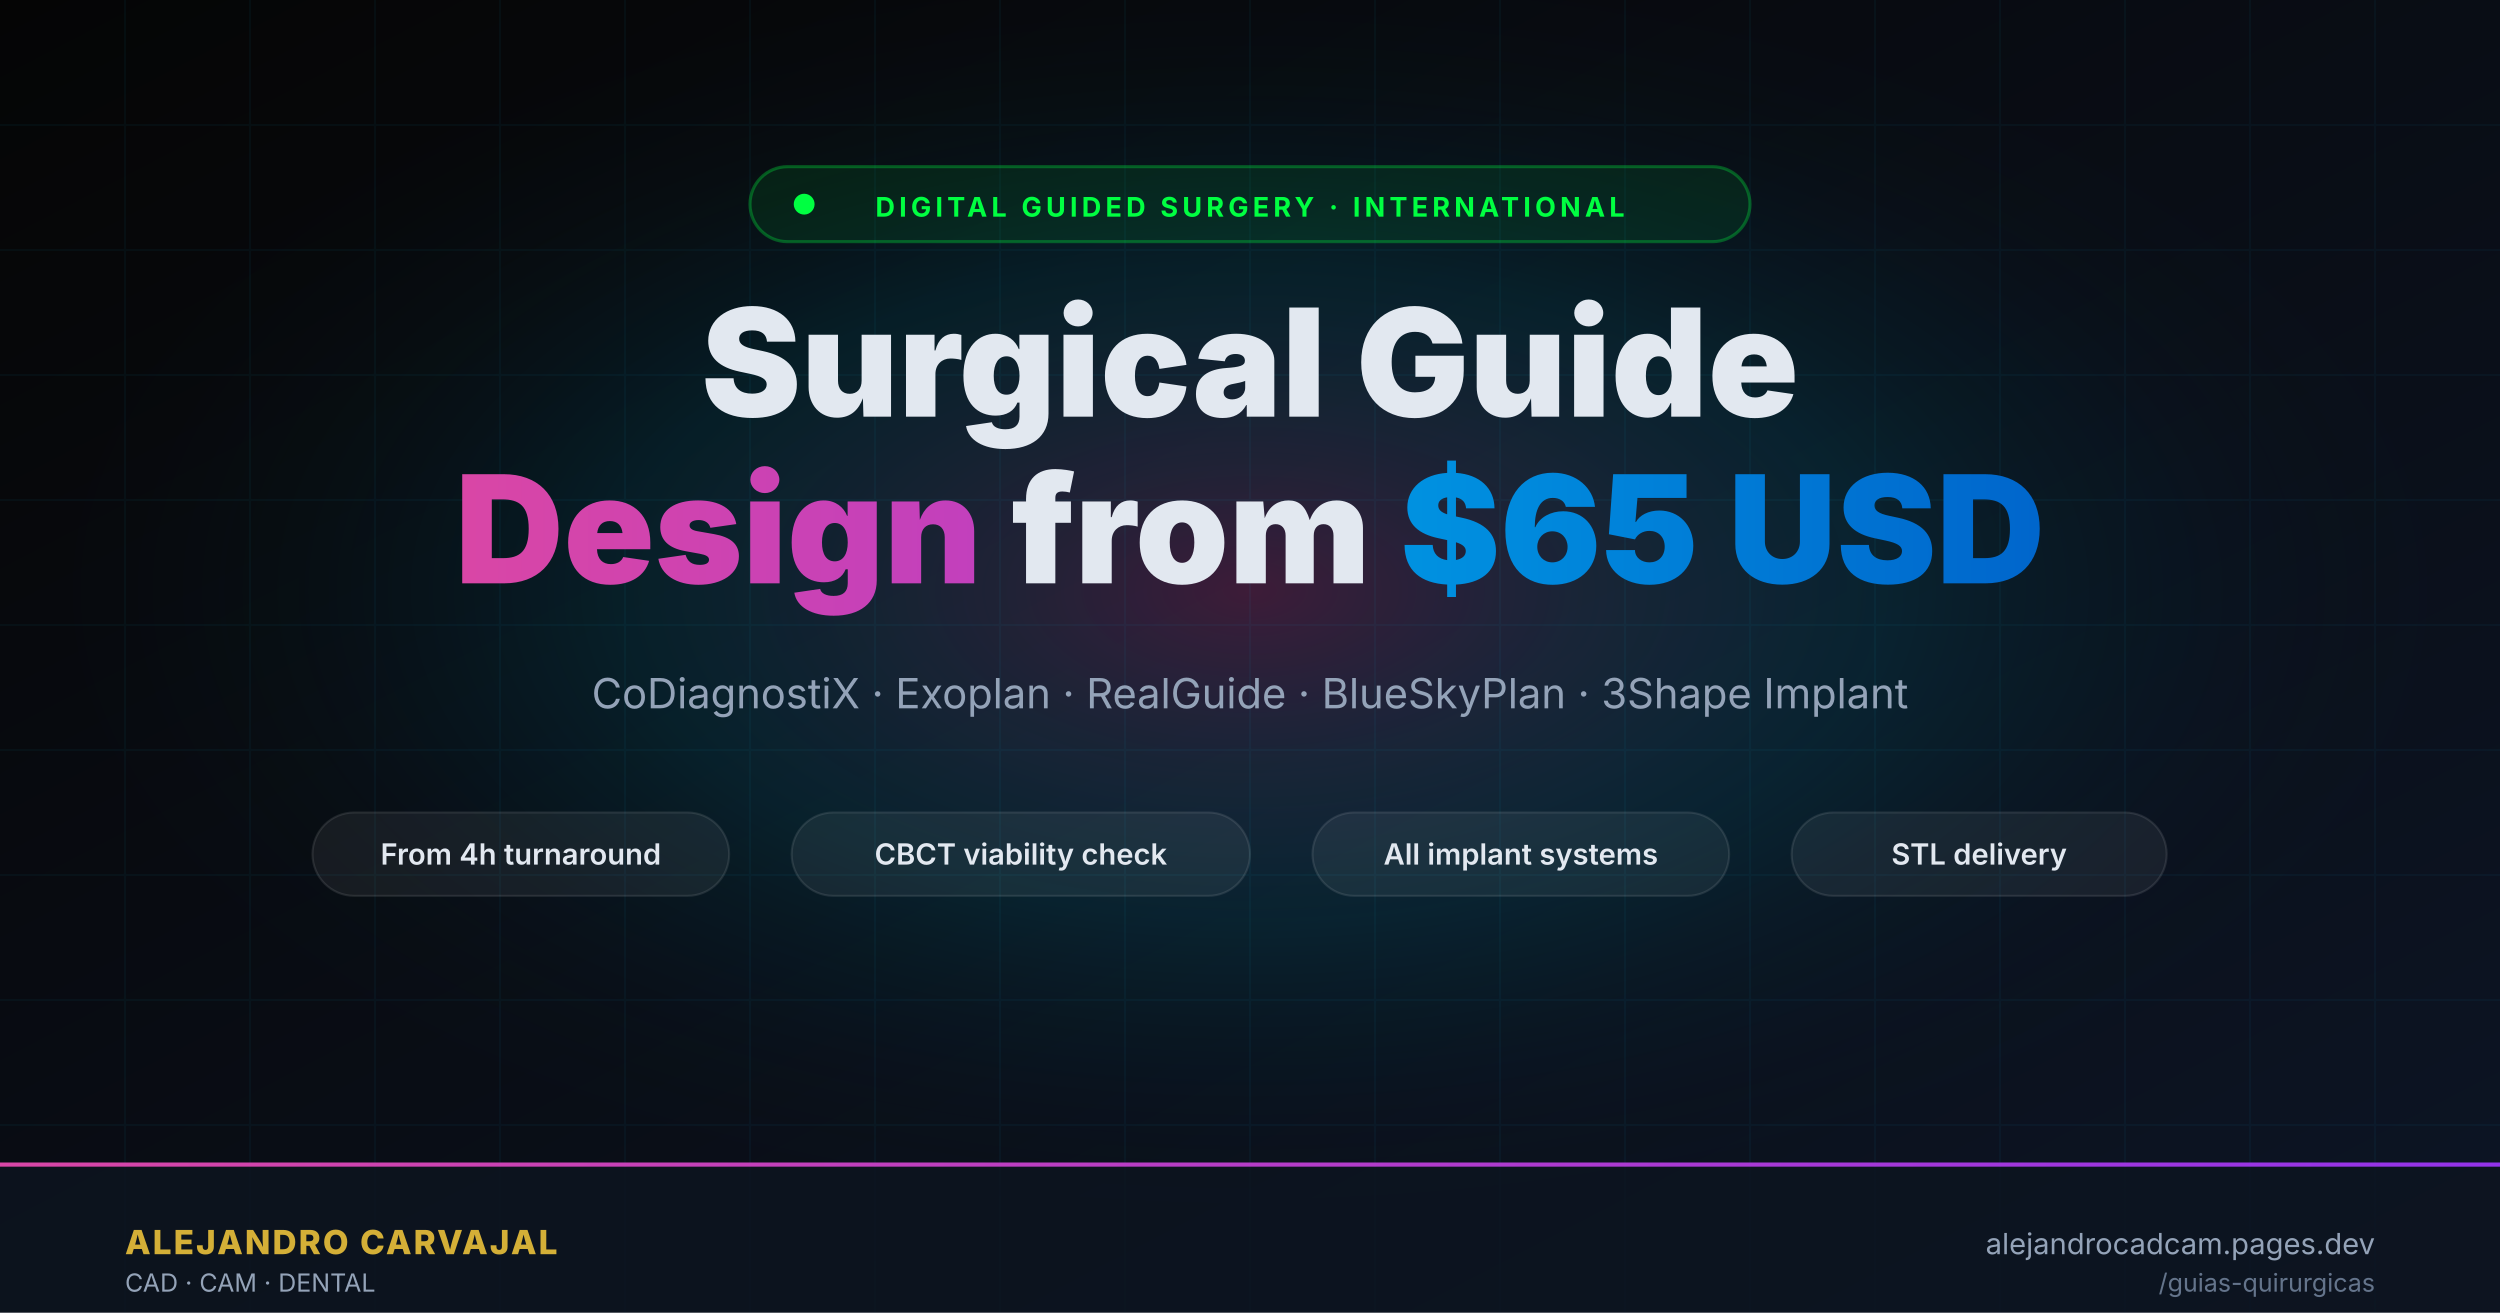
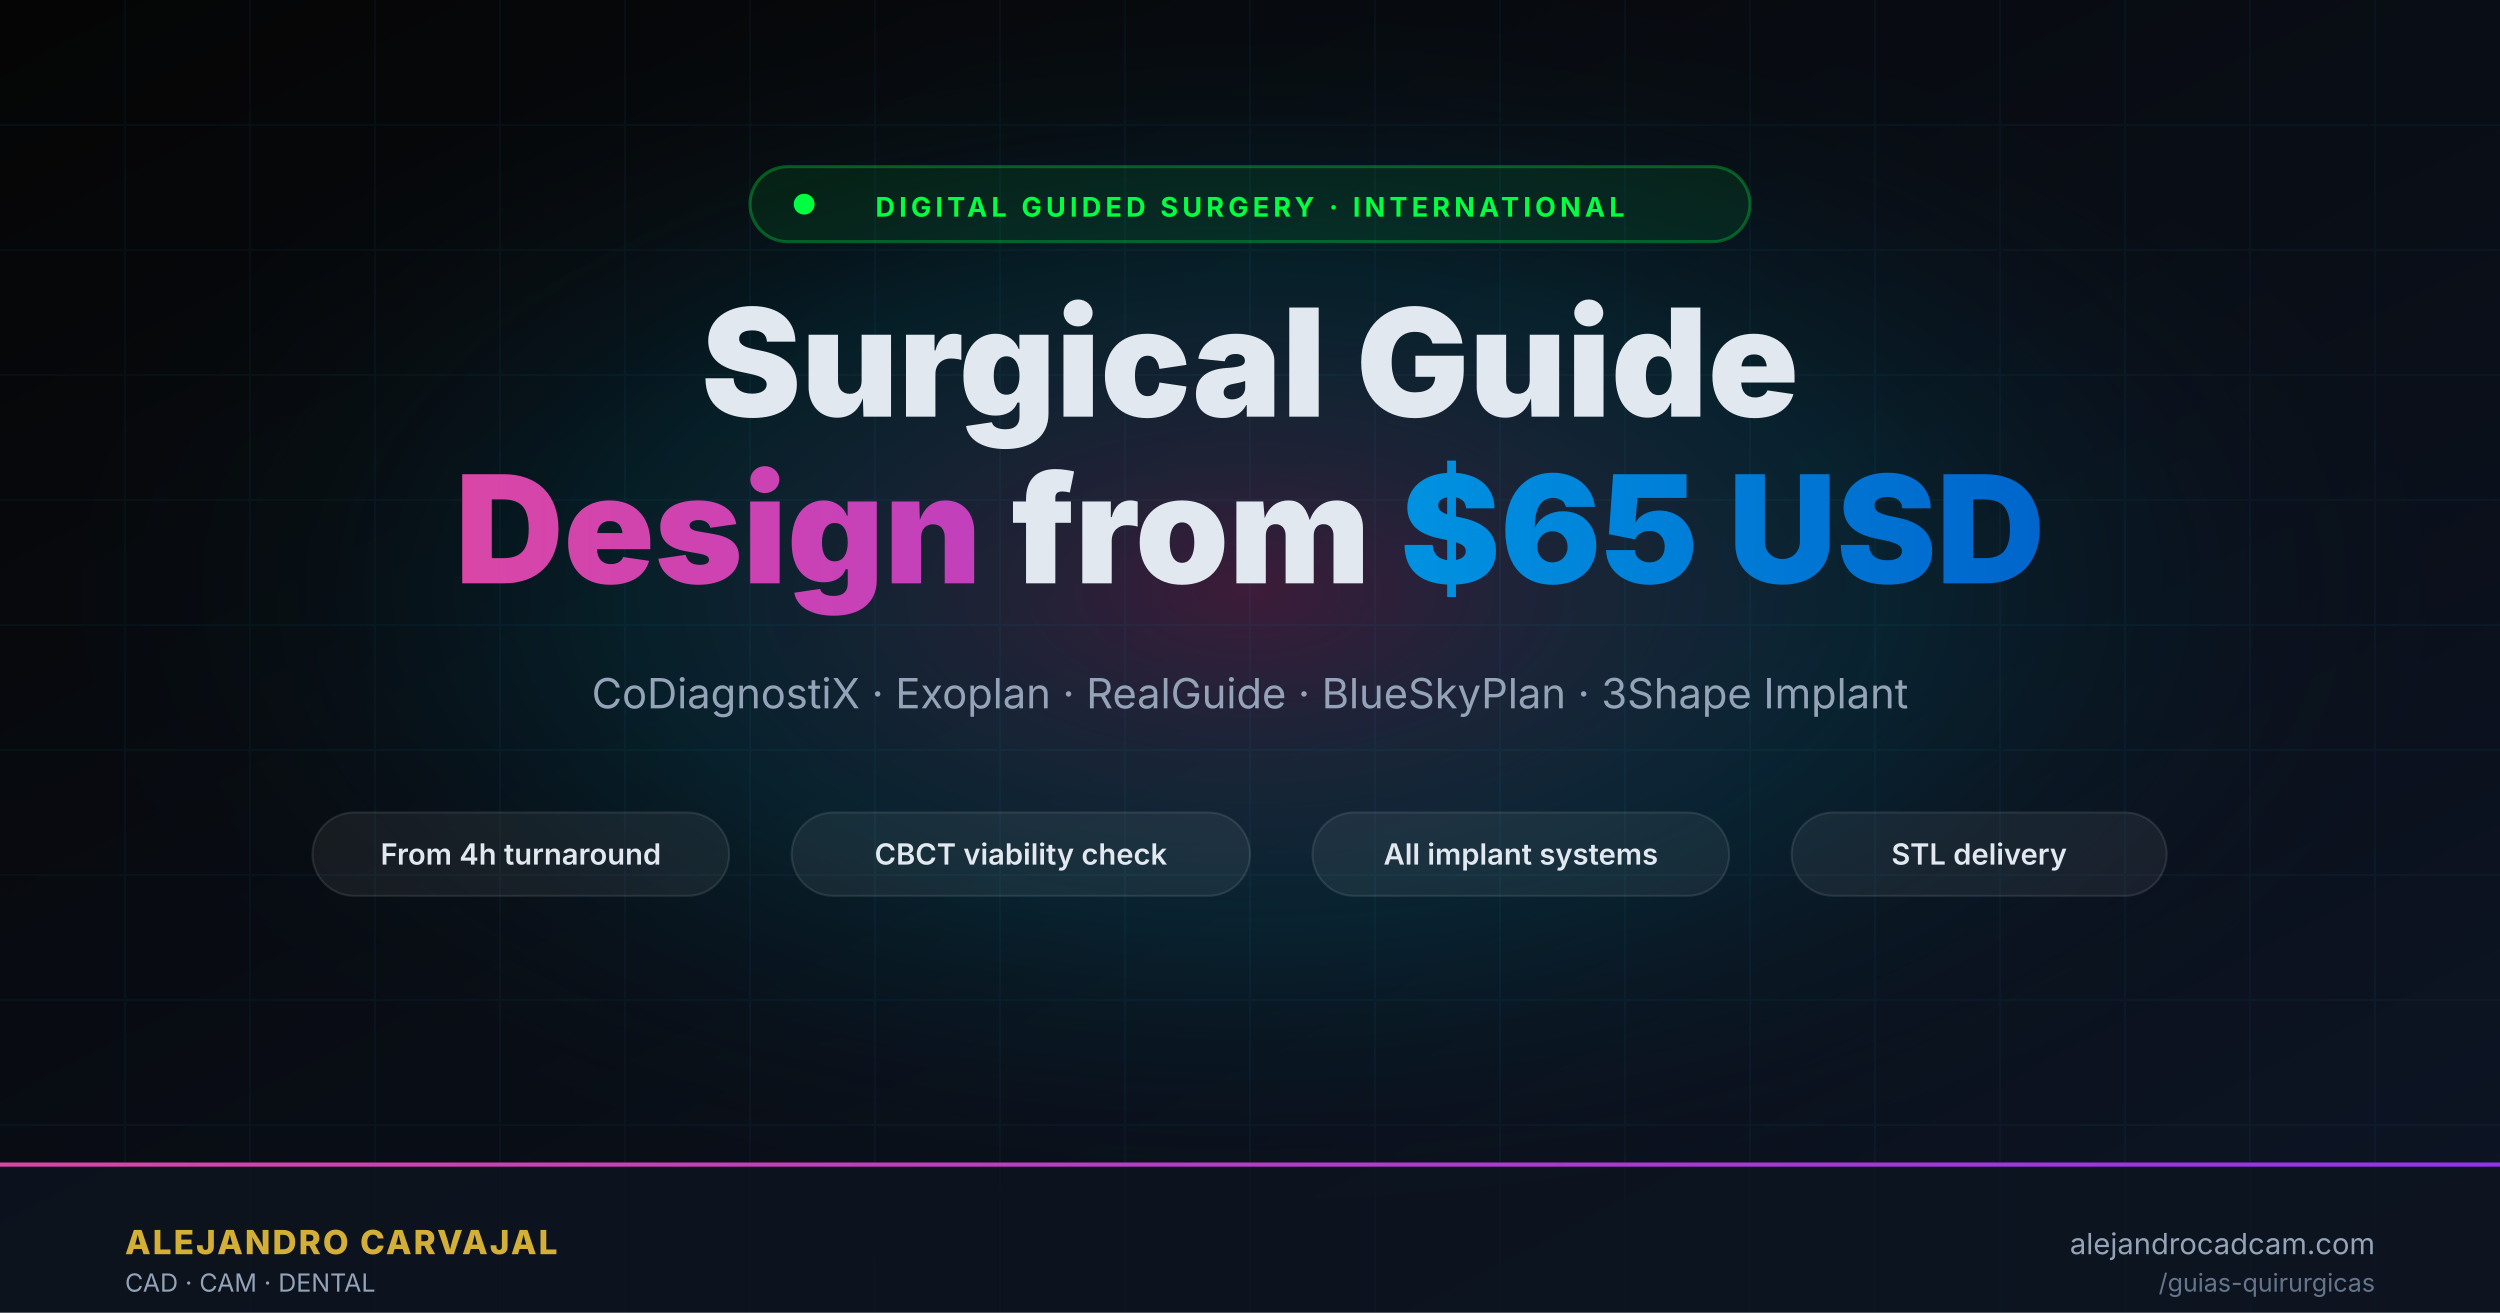
<svg xmlns="http://www.w3.org/2000/svg" width="1200" height="630" viewBox="0 0 1200 630">
  <defs>
    <linearGradient id="bg" x1="0%" y1="0%" x2="100%" y2="100%">
      <stop offset="0%" style="stop-color:#050505" />
      <stop offset="100%" style="stop-color:#0d1525" />
    </linearGradient>
    <linearGradient id="mg" x1="0%" y1="0%" x2="100%" y2="0%">
      <stop offset="0%" style="stop-color:#D946A6" />
      <stop offset="100%" style="stop-color:#9333ea" />
    </linearGradient>
    <linearGradient id="cy" x1="0%" y1="0%" x2="100%" y2="0%">
      <stop offset="0%" style="stop-color:#00d2ff" />
      <stop offset="100%" style="stop-color:#0066cc" />
    </linearGradient>
    <radialGradient id="glow" cx="50%" cy="45%" r="50%">
      <stop offset="0%" style="stop-color:#D946A6;stop-opacity:0.25" />
      <stop offset="50%" style="stop-color:#00d2ff;stop-opacity:0.1" />
      <stop offset="100%" style="stop-color:#050505;stop-opacity:0" />
    </radialGradient>
  </defs>
  <rect width="1200" height="630" fill="url(#bg)" />
  <rect width="1200" height="630" fill="url(#glow)" />
  <g opacity="0.04" stroke="#00d2ff" stroke-width="1">
    <line x1="0" y1="60" x2="1200" y2="60" />
    <line x1="0" y1="120" x2="1200" y2="120" />
    <line x1="0" y1="180" x2="1200" y2="180" />
    <line x1="0" y1="240" x2="1200" y2="240" />
    <line x1="0" y1="300" x2="1200" y2="300" />
    <line x1="0" y1="360" x2="1200" y2="360" />
    <line x1="0" y1="420" x2="1200" y2="420" />
    <line x1="0" y1="480" x2="1200" y2="480" />
    <line x1="0" y1="540" x2="1200" y2="540" />
    <line x1="60" y1="0" x2="60" y2="630" />
    <line x1="120" y1="0" x2="120" y2="630" />
    <line x1="180" y1="0" x2="180" y2="630" />
    <line x1="240" y1="0" x2="240" y2="630" />
    <line x1="300" y1="0" x2="300" y2="630" />
    <line x1="360" y1="0" x2="360" y2="630" />
    <line x1="420" y1="0" x2="420" y2="630" />
    <line x1="480" y1="0" x2="480" y2="630" />
    <line x1="540" y1="0" x2="540" y2="630" />
    <line x1="600" y1="0" x2="600" y2="630" />
    <line x1="660" y1="0" x2="660" y2="630" />
    <line x1="720" y1="0" x2="720" y2="630" />
    <line x1="780" y1="0" x2="780" y2="630" />
    <line x1="840" y1="0" x2="840" y2="630" />
    <line x1="900" y1="0" x2="900" y2="630" />
    <line x1="960" y1="0" x2="960" y2="630" />
    <line x1="1020" y1="0" x2="1020" y2="630" />
    <line x1="1080" y1="0" x2="1080" y2="630" />
    <line x1="1140" y1="0" x2="1140" y2="630" />
  </g>
  <rect x="360" y="80" width="480" height="36" rx="18" fill="rgba(0,255,65,0.08)" stroke="rgba(0,255,65,0.3)" stroke-width="1.5" />
  <circle cx="386" cy="98" r="5" fill="#00FF41" />
  <text x="600" y="104" text-anchor="middle" font-family="-apple-system,system-ui,sans-serif" font-size="13" font-weight="700" fill="#00FF41" letter-spacing="2">DIGITAL GUIDED SURGERY · INTERNATIONAL</text>
  <text x="600" y="200" text-anchor="middle" font-family="-apple-system,system-ui,sans-serif" font-size="72" font-weight="900" fill="#e2e8f0">Surgical Guide</text>
  <text x="600" y="280" text-anchor="middle" font-family="-apple-system,system-ui,sans-serif" font-size="72" font-weight="900">
    <tspan fill="url(#mg)">Design</tspan>
    <tspan fill="#e2e8f0"> from </tspan>
    <tspan fill="url(#cy)">$65 USD</tspan>
  </text>
  <text x="600" y="340" text-anchor="middle" font-family="-apple-system,system-ui,sans-serif" font-size="20" fill="#94a3b8">CoDiagnostiX · Exoplan · RealGuide · BlueSkyPlan · 3Shape Implant</text>
  <rect x="150" y="390" width="200" height="40" rx="20" fill="rgba(255,255,255,0.06)" stroke="rgba(255,255,255,0.1)" stroke-width="1" />
  <text x="250" y="415" text-anchor="middle" font-family="-apple-system,system-ui,sans-serif" font-size="14" font-weight="600" fill="#e2e8f0">From 4h turnaround</text>
  <rect x="380" y="390" width="220" height="40" rx="20" fill="rgba(255,255,255,0.06)" stroke="rgba(255,255,255,0.1)" stroke-width="1" />
  <text x="490" y="415" text-anchor="middle" font-family="-apple-system,system-ui,sans-serif" font-size="14" font-weight="600" fill="#e2e8f0">CBCT viability check</text>
  <rect x="630" y="390" width="200" height="40" rx="20" fill="rgba(255,255,255,0.06)" stroke="rgba(255,255,255,0.1)" stroke-width="1" />
  <text x="730" y="415" text-anchor="middle" font-family="-apple-system,system-ui,sans-serif" font-size="14" font-weight="600" fill="#e2e8f0">All implant systems</text>
  <rect x="860" y="390" width="180" height="40" rx="20" fill="rgba(255,255,255,0.06)" stroke="rgba(255,255,255,0.1)" stroke-width="1" />
  <text x="950" y="415" text-anchor="middle" font-family="-apple-system,system-ui,sans-serif" font-size="14" font-weight="600" fill="#e2e8f0">STL delivery</text>
  <rect x="0" y="560" width="1200" height="70" fill="rgba(13,21,32,0.8)" />
  <rect x="0" y="558" width="1200" height="2" fill="url(#mg)" />
  <text x="60" y="602" font-family="-apple-system,system-ui,sans-serif" font-size="16" font-weight="800" fill="#D4AF37" letter-spacing="1">ALEJANDRO CARVAJAL</text>
  <text x="60" y="620" font-family="-apple-system,system-ui,sans-serif" font-size="12" fill="#94a3b8">CAD · CAM · DENTAL</text>
-   <text x="1140" y="602" text-anchor="end" font-family="-apple-system,system-ui,sans-serif" font-size="14" fill="#94a3b8">alejandrocadcam.pages.dev</text>
+   <text x="1140" y="602" text-anchor="end" font-family="-apple-system,system-ui,sans-serif" font-size="14" fill="#94a3b8">alejandrocadcam.com</text>
  <text x="1140" y="620" text-anchor="end" font-family="-apple-system,system-ui,sans-serif" font-size="12" fill="#64748b">/guias-quirurgicas</text>
</svg>
